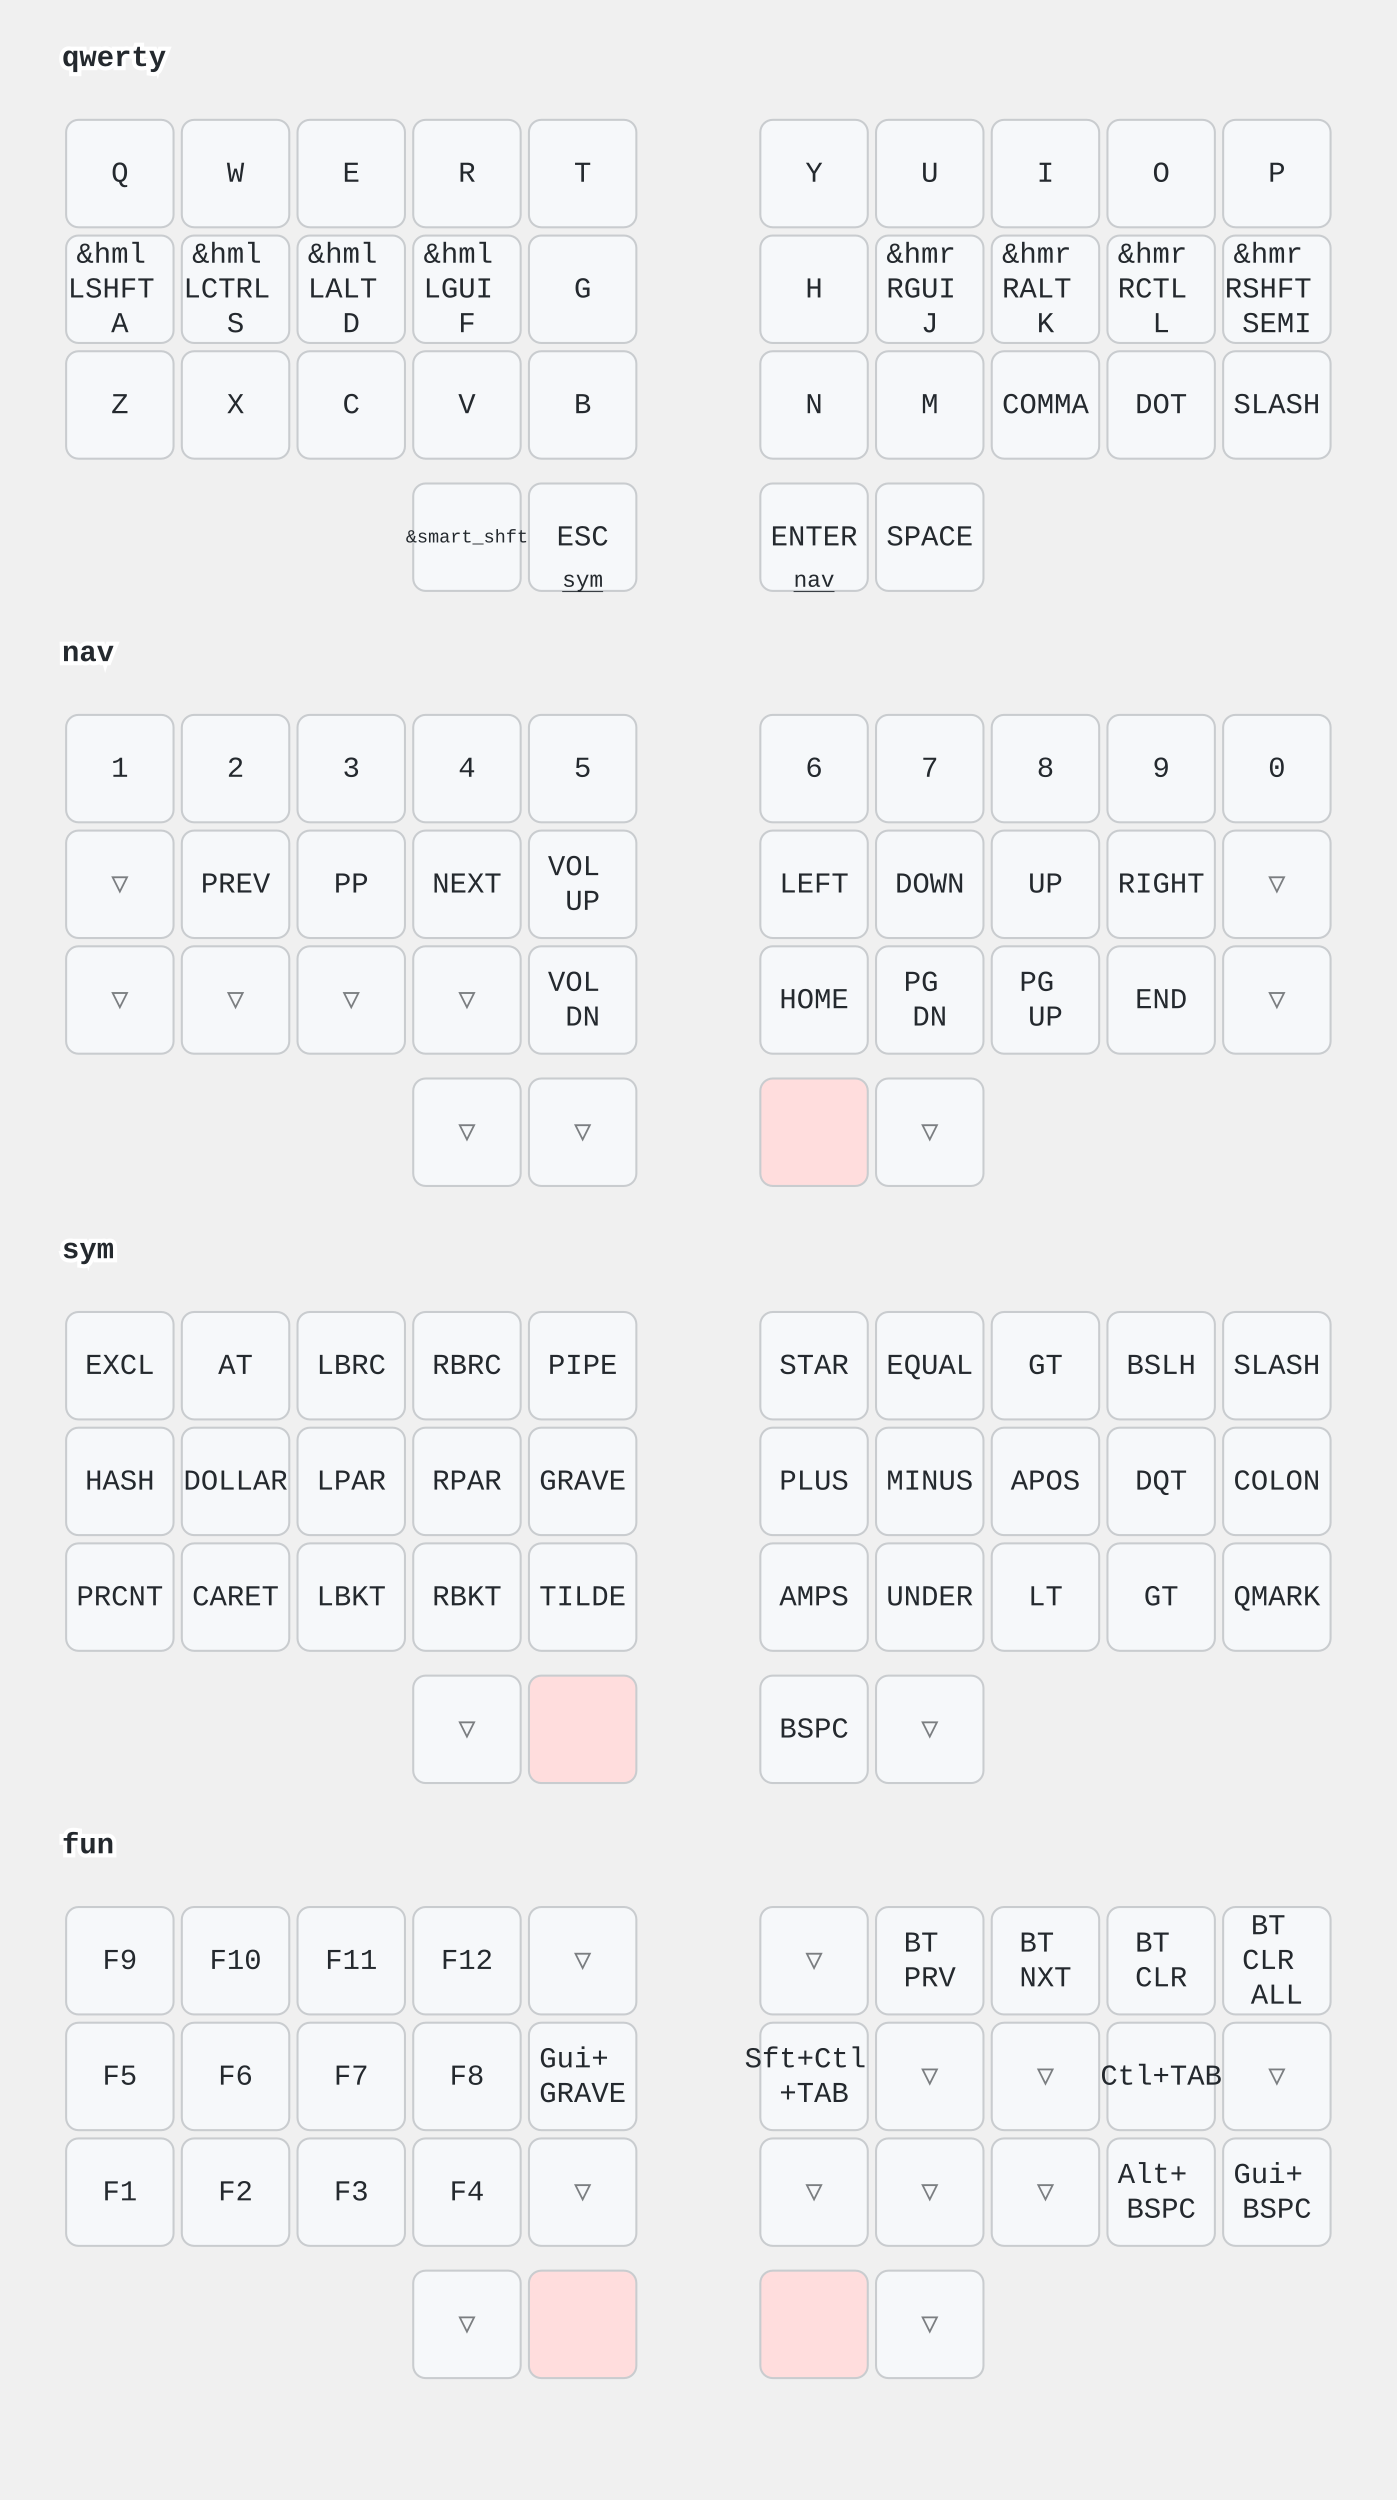
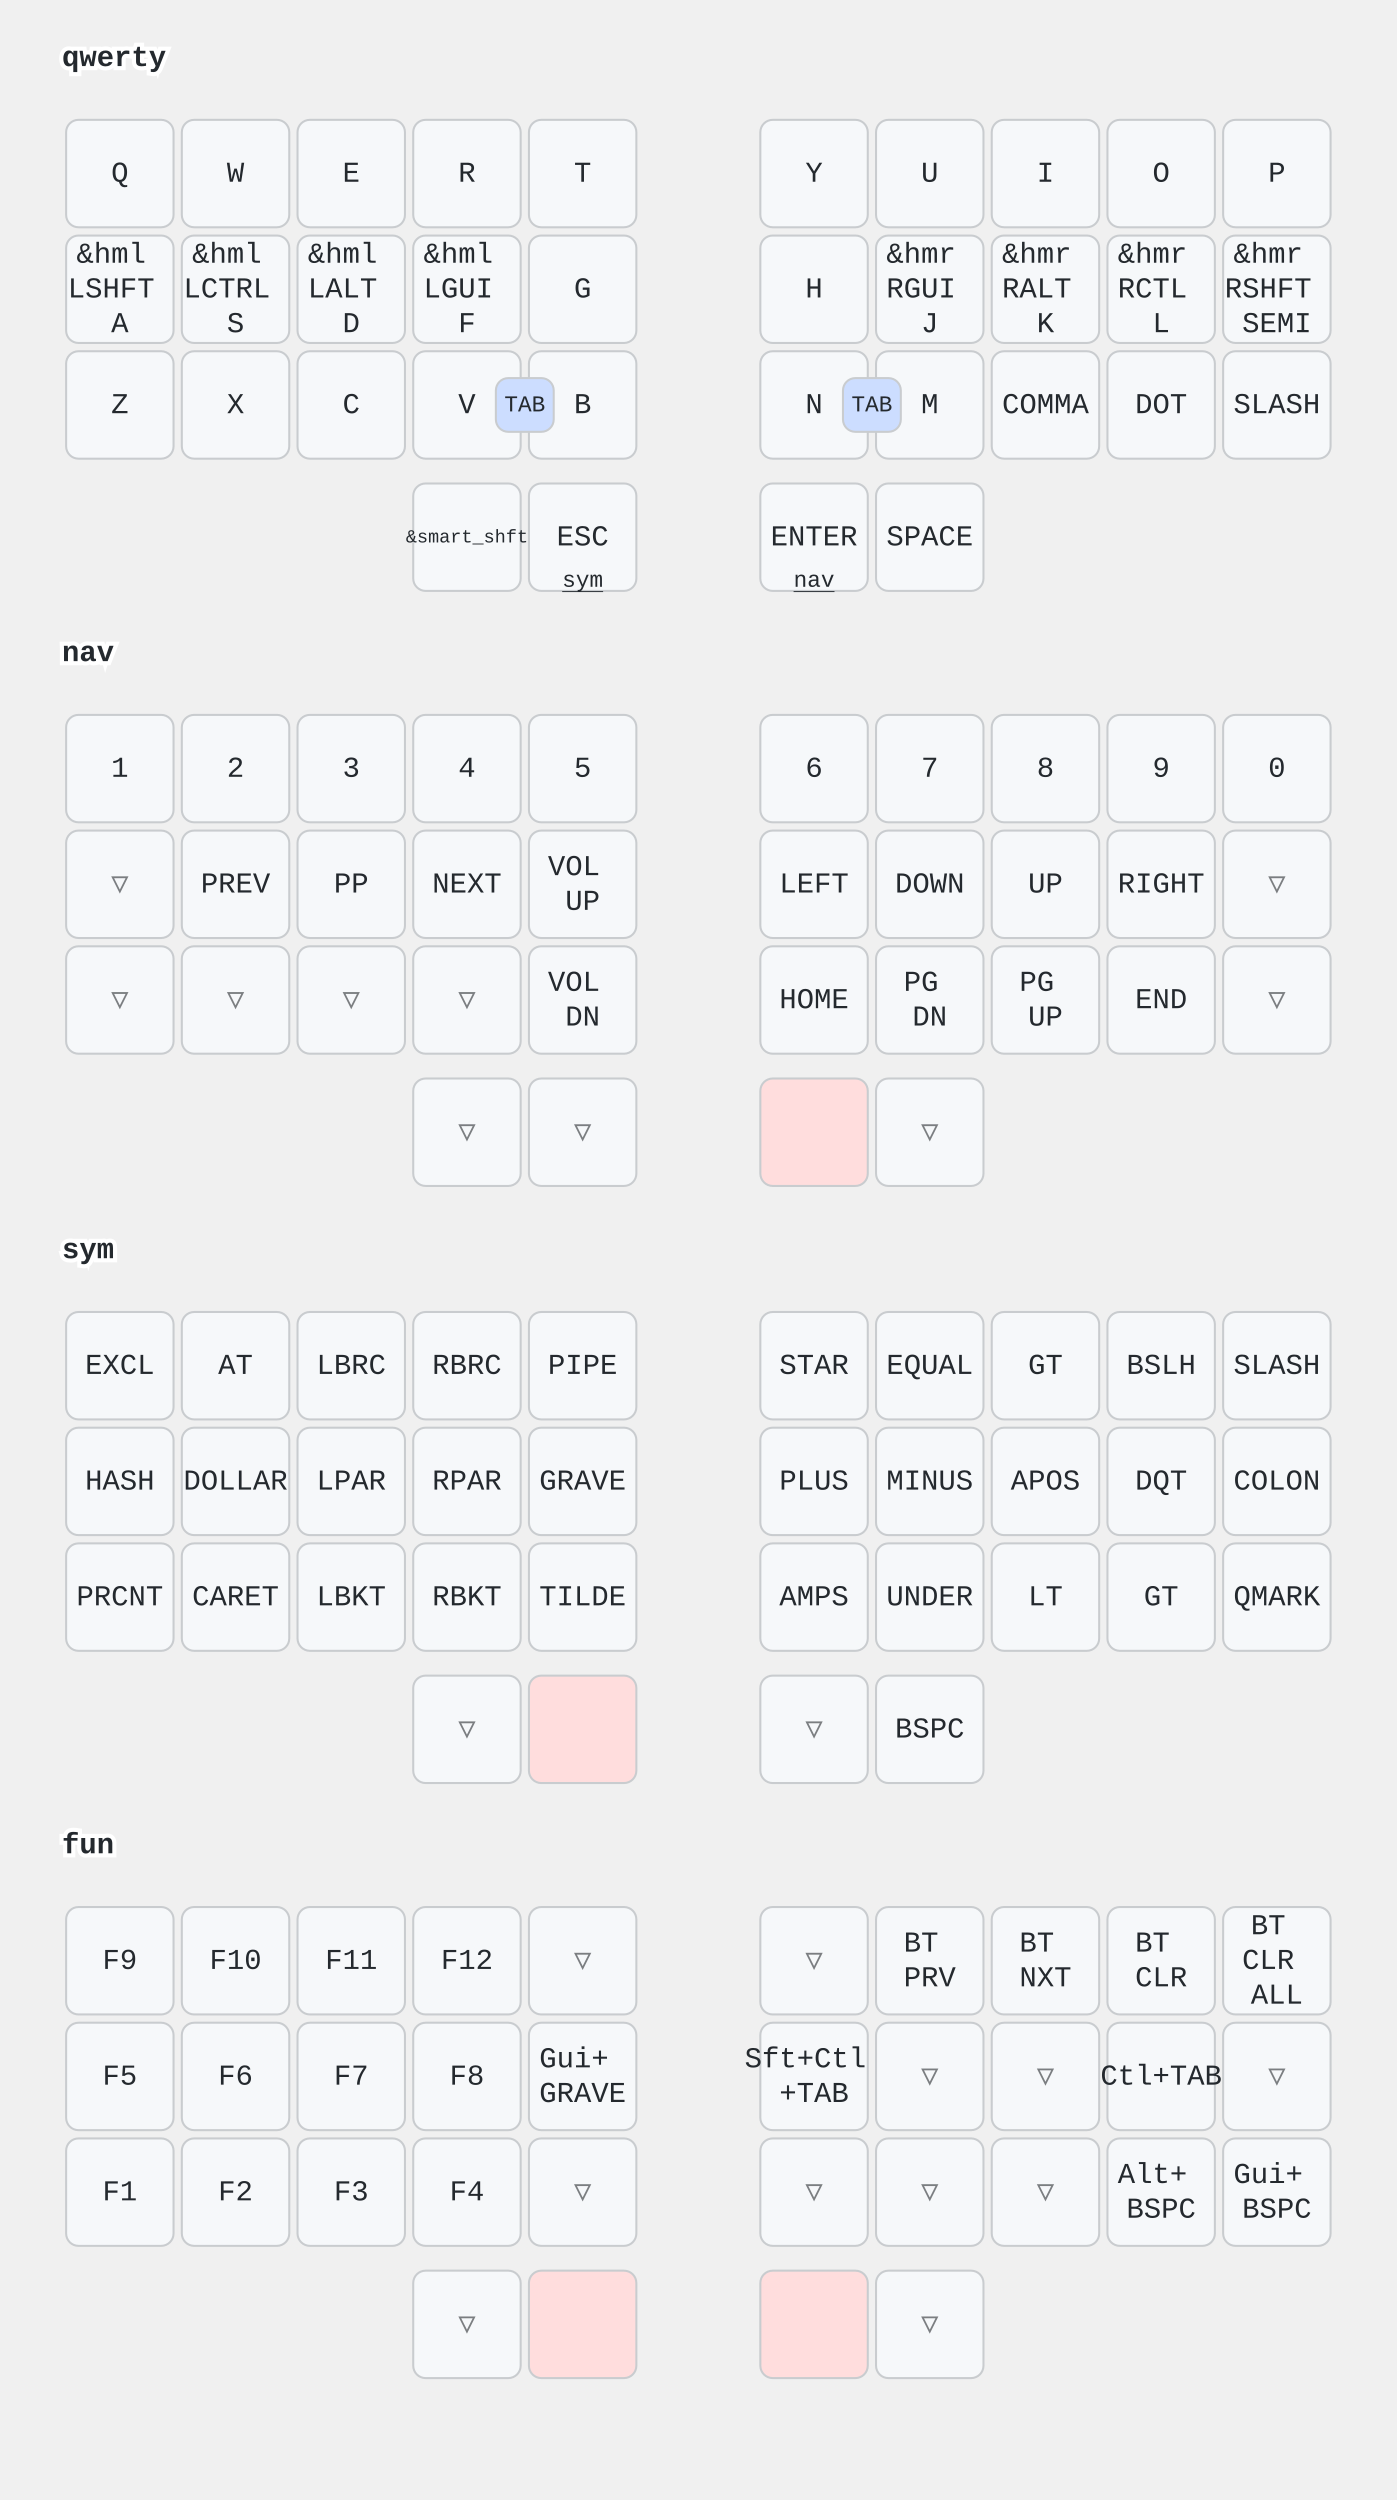
<svg xmlns="http://www.w3.org/2000/svg" width="676" height="1210" viewBox="0 0 676 1210" class="keymap">
  <style>/* inherit to force styles through use tags */
svg path {
    fill: inherit;
}

/* font and background color specifications */
svg.keymap {
    font-family: SFMono-Regular,Consolas,Liberation Mono,Menlo,monospace;
    font-size: 14px;
    font-kerning: normal;
    text-rendering: optimizeLegibility;
    fill: #24292e;
}

/* default key styling */
rect.key {
    fill: #f6f8fa;
}

rect.key, rect.combo {
    stroke: #c9cccf;
    stroke-width: 1;
}

/* default key side styling, only used is draw_key_sides is set */
rect.side {
    filter: brightness(90%);
}

/* color accent for combo boxes */
rect.combo, rect.combo-separate {
    fill: #cdf;
}

/* color accent for held keys */
rect.held, rect.combo.held {
    fill: #fdd;
}

/* color accent for ghost (optional) keys */
rect.ghost, rect.combo.ghost {
    stroke-dasharray: 4, 4;
    stroke-width: 2;
}

text {
    text-anchor: middle;
    dominant-baseline: middle;
}

/* styling for layer labels */
text.label {
    font-weight: bold;
    text-anchor: start;
    stroke: white;
    stroke-width: 4;
    paint-order: stroke;
}

/* styling for optional footer */
text.footer {
    text-anchor: end;
    dominant-baseline: auto;
    stroke: white;
    stroke-width: 4;
    paint-order: stroke;
}

/* styling for combo tap, and key non-tap label text */
text.combo, text.hold, text.shifted, text.left, text.right, text.tl, text.tr, text.bl, text.br {
    font-size: 11px;
}

text.hold, text.bl, text.br {
    text-anchor: middle;
    dominant-baseline: auto;
}

text.shifted, text.tl, text.tr {
    text-anchor: middle;
    dominant-baseline: hanging;
}

text.left, text.tl, text.bl {
    text-anchor: start;
}

text.right, text.tr, text.br {
    text-anchor: end;
}

text.layer-activator {
    text-decoration: underline;
}

/* styling for hold/shifted label text in combo box */
text.combo.hold, text.combo.shifted, text.combo.left, text.combo.right {
    font-size: 8px;
}

/* lighter symbol for transparent keys */
text.trans {
    fill: #7b7e81;
}

/* styling for combo dendrons */
path.combo {
    stroke-width: 1;
    stroke: gray;
    fill: none;
}

/* Start Tabler Icons Cleanup */
/* cannot use height/width with glyphs */
.icon-tabler &gt; path {
    fill: inherit;
    stroke: inherit;
    stroke-width: 2;
}
/* hide tabler's default box */
.icon-tabler &gt; path[stroke="none"][fill="none"] {
    visibility: hidden;
}
/* End Tabler Icons Cleanup */
</style>
  <g transform="translate(30, 0)" class="layer-qwerty">
    <text x="0" y="28" class="label" id="qwerty">qwerty</text>
    <g transform="translate(0, 56)">
      <g transform="translate(28, 28)" class="key keypos-0">
        <rect rx="6" ry="6" x="-26" y="-26" width="52" height="52" class="key" />
        <text x="0" y="0" class="key tap">Q</text>
      </g>
      <g transform="translate(84, 28)" class="key keypos-1">
        <rect rx="6" ry="6" x="-26" y="-26" width="52" height="52" class="key" />
        <text x="0" y="0" class="key tap">W</text>
      </g>
      <g transform="translate(140, 28)" class="key keypos-2">
        <rect rx="6" ry="6" x="-26" y="-26" width="52" height="52" class="key" />
        <text x="0" y="0" class="key tap">E</text>
      </g>
      <g transform="translate(196, 28)" class="key keypos-3">
        <rect rx="6" ry="6" x="-26" y="-26" width="52" height="52" class="key" />
        <text x="0" y="0" class="key tap">R</text>
      </g>
      <g transform="translate(252, 28)" class="key keypos-4">
        <rect rx="6" ry="6" x="-26" y="-26" width="52" height="52" class="key" />
        <text x="0" y="0" class="key tap">T</text>
      </g>
      <g transform="translate(364, 28)" class="key keypos-5">
        <rect rx="6" ry="6" x="-26" y="-26" width="52" height="52" class="key" />
        <text x="0" y="0" class="key tap">Y</text>
      </g>
      <g transform="translate(420, 28)" class="key keypos-6">
        <rect rx="6" ry="6" x="-26" y="-26" width="52" height="52" class="key" />
        <text x="0" y="0" class="key tap">U</text>
      </g>
      <g transform="translate(476, 28)" class="key keypos-7">
        <rect rx="6" ry="6" x="-26" y="-26" width="52" height="52" class="key" />
        <text x="0" y="0" class="key tap">I</text>
      </g>
      <g transform="translate(532, 28)" class="key keypos-8">
        <rect rx="6" ry="6" x="-26" y="-26" width="52" height="52" class="key" />
        <text x="0" y="0" class="key tap">O</text>
      </g>
      <g transform="translate(588, 28)" class="key keypos-9">
        <rect rx="6" ry="6" x="-26" y="-26" width="52" height="52" class="key" />
        <text x="0" y="0" class="key tap">P</text>
      </g>
      <g transform="translate(28, 84)" class="key keypos-10">
        <rect rx="6" ry="6" x="-26" y="-26" width="52" height="52" class="key" />
        <text x="0" y="0" class="key tap">
          <tspan x="0" dy="-1.2em">&amp;hml</tspan>
          <tspan x="0" dy="1.2em">LSHFT</tspan>
          <tspan x="0" dy="1.2em">A</tspan>
        </text>
      </g>
      <g transform="translate(84, 84)" class="key keypos-11">
        <rect rx="6" ry="6" x="-26" y="-26" width="52" height="52" class="key" />
        <text x="0" y="0" class="key tap">
          <tspan x="0" dy="-1.2em">&amp;hml</tspan>
          <tspan x="0" dy="1.2em">LCTRL</tspan>
          <tspan x="0" dy="1.2em">S</tspan>
        </text>
      </g>
      <g transform="translate(140, 84)" class="key keypos-12">
        <rect rx="6" ry="6" x="-26" y="-26" width="52" height="52" class="key" />
        <text x="0" y="0" class="key tap">
          <tspan x="0" dy="-1.2em">&amp;hml</tspan>
          <tspan x="0" dy="1.2em">LALT</tspan>
          <tspan x="0" dy="1.2em">D</tspan>
        </text>
      </g>
      <g transform="translate(196, 84)" class="key keypos-13">
        <rect rx="6" ry="6" x="-26" y="-26" width="52" height="52" class="key" />
        <text x="0" y="0" class="key tap">
          <tspan x="0" dy="-1.2em">&amp;hml</tspan>
          <tspan x="0" dy="1.2em">LGUI</tspan>
          <tspan x="0" dy="1.2em">F</tspan>
        </text>
      </g>
      <g transform="translate(252, 84)" class="key keypos-14">
        <rect rx="6" ry="6" x="-26" y="-26" width="52" height="52" class="key" />
        <text x="0" y="0" class="key tap">G</text>
      </g>
      <g transform="translate(364, 84)" class="key keypos-15">
        <rect rx="6" ry="6" x="-26" y="-26" width="52" height="52" class="key" />
        <text x="0" y="0" class="key tap">H</text>
      </g>
      <g transform="translate(420, 84)" class="key keypos-16">
        <rect rx="6" ry="6" x="-26" y="-26" width="52" height="52" class="key" />
        <text x="0" y="0" class="key tap">
          <tspan x="0" dy="-1.2em">&amp;hmr</tspan>
          <tspan x="0" dy="1.2em">RGUI</tspan>
          <tspan x="0" dy="1.2em">J</tspan>
        </text>
      </g>
      <g transform="translate(476, 84)" class="key keypos-17">
        <rect rx="6" ry="6" x="-26" y="-26" width="52" height="52" class="key" />
        <text x="0" y="0" class="key tap">
          <tspan x="0" dy="-1.2em">&amp;hmr</tspan>
          <tspan x="0" dy="1.2em">RALT</tspan>
          <tspan x="0" dy="1.2em">K</tspan>
        </text>
      </g>
      <g transform="translate(532, 84)" class="key keypos-18">
        <rect rx="6" ry="6" x="-26" y="-26" width="52" height="52" class="key" />
        <text x="0" y="0" class="key tap">
          <tspan x="0" dy="-1.2em">&amp;hmr</tspan>
          <tspan x="0" dy="1.2em">RCTL</tspan>
          <tspan x="0" dy="1.2em">L</tspan>
        </text>
      </g>
      <g transform="translate(588, 84)" class="key keypos-19">
        <rect rx="6" ry="6" x="-26" y="-26" width="52" height="52" class="key" />
        <text x="0" y="0" class="key tap">
          <tspan x="0" dy="-1.2em">&amp;hmr</tspan>
          <tspan x="0" dy="1.2em">RSHFT</tspan>
          <tspan x="0" dy="1.2em">SEMI</tspan>
        </text>
      </g>
      <g transform="translate(28, 140)" class="key keypos-20">
        <rect rx="6" ry="6" x="-26" y="-26" width="52" height="52" class="key" />
        <text x="0" y="0" class="key tap">Z</text>
      </g>
      <g transform="translate(84, 140)" class="key keypos-21">
        <rect rx="6" ry="6" x="-26" y="-26" width="52" height="52" class="key" />
        <text x="0" y="0" class="key tap">X</text>
      </g>
      <g transform="translate(140, 140)" class="key keypos-22">
        <rect rx="6" ry="6" x="-26" y="-26" width="52" height="52" class="key" />
        <text x="0" y="0" class="key tap">C</text>
      </g>
      <g transform="translate(196, 140)" class="key keypos-23">
        <rect rx="6" ry="6" x="-26" y="-26" width="52" height="52" class="key" />
        <text x="0" y="0" class="key tap">V</text>
      </g>
      <g transform="translate(252, 140)" class="key keypos-24">
        <rect rx="6" ry="6" x="-26" y="-26" width="52" height="52" class="key" />
        <text x="0" y="0" class="key tap">B</text>
      </g>
      <g transform="translate(364, 140)" class="key keypos-25">
        <rect rx="6" ry="6" x="-26" y="-26" width="52" height="52" class="key" />
        <text x="0" y="0" class="key tap">N</text>
      </g>
      <g transform="translate(420, 140)" class="key keypos-26">
        <rect rx="6" ry="6" x="-26" y="-26" width="52" height="52" class="key" />
        <text x="0" y="0" class="key tap">M</text>
      </g>
      <g transform="translate(476, 140)" class="key keypos-27">
        <rect rx="6" ry="6" x="-26" y="-26" width="52" height="52" class="key" />
        <text x="0" y="0" class="key tap">COMMA</text>
      </g>
      <g transform="translate(532, 140)" class="key keypos-28">
        <rect rx="6" ry="6" x="-26" y="-26" width="52" height="52" class="key" />
        <text x="0" y="0" class="key tap">DOT</text>
      </g>
      <g transform="translate(588, 140)" class="key keypos-29">
        <rect rx="6" ry="6" x="-26" y="-26" width="52" height="52" class="key" />
        <text x="0" y="0" class="key tap">SLASH</text>
      </g>
      <g transform="translate(196, 204)" class="key keypos-30">
        <rect rx="6" ry="6" x="-26" y="-26" width="52" height="52" class="key" />
        <text x="0" y="0" class="key tap">
          <tspan style="font-size: 64%">&amp;smart_shft</tspan>
        </text>
      </g>
      <g transform="translate(252, 204)" class="key keypos-31">
        <rect rx="6" ry="6" x="-26" y="-26" width="52" height="52" class="key" />
        <text x="0" y="0" class="key tap">ESC</text>
        <a href="#sym">
          <text x="0" y="24" class="key hold layer-activator">sym</text>
        </a>
      </g>
      <g transform="translate(364, 204)" class="key keypos-32">
        <rect rx="6" ry="6" x="-26" y="-26" width="52" height="52" class="key" />
        <text x="0" y="0" class="key tap">ENTER</text>
        <a href="#nav">
          <text x="0" y="24" class="key hold layer-activator">nav</text>
        </a>
      </g>
      <g transform="translate(420, 204)" class="key keypos-33">
        <rect rx="6" ry="6" x="-26" y="-26" width="52" height="52" class="key" />
        <text x="0" y="0" class="key tap">SPACE</text>
      </g>
+       <g class="combo combopos-0">
+         <rect rx="6" ry="6" x="378" y="127" width="28" height="26" class="combo" />
+         <text x="392" y="140" class="combo tap">TAB</text>
+       </g>
+       <g class="combo combopos-1">
+         <rect rx="6" ry="6" x="210" y="127" width="28" height="26" class="combo" />
+         <text x="224" y="140" class="combo tap">TAB</text>
+       </g>
    </g>
  </g>
  <g transform="translate(30, 288)" class="layer-nav">
    <text x="0" y="28" class="label" id="nav">nav</text>
    <g transform="translate(0, 56)">
      <g transform="translate(28, 28)" class="key keypos-0">
        <rect rx="6" ry="6" x="-26" y="-26" width="52" height="52" class="key" />
        <text x="0" y="0" class="key tap">1</text>
      </g>
      <g transform="translate(84, 28)" class="key keypos-1">
        <rect rx="6" ry="6" x="-26" y="-26" width="52" height="52" class="key" />
        <text x="0" y="0" class="key tap">2</text>
      </g>
      <g transform="translate(140, 28)" class="key keypos-2">
        <rect rx="6" ry="6" x="-26" y="-26" width="52" height="52" class="key" />
        <text x="0" y="0" class="key tap">3</text>
      </g>
      <g transform="translate(196, 28)" class="key keypos-3">
        <rect rx="6" ry="6" x="-26" y="-26" width="52" height="52" class="key" />
        <text x="0" y="0" class="key tap">4</text>
      </g>
      <g transform="translate(252, 28)" class="key keypos-4">
        <rect rx="6" ry="6" x="-26" y="-26" width="52" height="52" class="key" />
        <text x="0" y="0" class="key tap">5</text>
      </g>
      <g transform="translate(364, 28)" class="key keypos-5">
        <rect rx="6" ry="6" x="-26" y="-26" width="52" height="52" class="key" />
        <text x="0" y="0" class="key tap">6</text>
      </g>
      <g transform="translate(420, 28)" class="key keypos-6">
        <rect rx="6" ry="6" x="-26" y="-26" width="52" height="52" class="key" />
        <text x="0" y="0" class="key tap">7</text>
      </g>
      <g transform="translate(476, 28)" class="key keypos-7">
        <rect rx="6" ry="6" x="-26" y="-26" width="52" height="52" class="key" />
        <text x="0" y="0" class="key tap">8</text>
      </g>
      <g transform="translate(532, 28)" class="key keypos-8">
        <rect rx="6" ry="6" x="-26" y="-26" width="52" height="52" class="key" />
        <text x="0" y="0" class="key tap">9</text>
      </g>
      <g transform="translate(588, 28)" class="key keypos-9">
        <rect rx="6" ry="6" x="-26" y="-26" width="52" height="52" class="key" />
        <text x="0" y="0" class="key tap">0</text>
      </g>
      <g transform="translate(28, 84)" class="key trans keypos-10">
        <rect rx="6" ry="6" x="-26" y="-26" width="52" height="52" class="key trans" />
        <text x="0" y="0" class="key trans tap">▽</text>
      </g>
      <g transform="translate(84, 84)" class="key keypos-11">
        <rect rx="6" ry="6" x="-26" y="-26" width="52" height="52" class="key" />
        <text x="0" y="0" class="key tap">PREV</text>
      </g>
      <g transform="translate(140, 84)" class="key keypos-12">
        <rect rx="6" ry="6" x="-26" y="-26" width="52" height="52" class="key" />
        <text x="0" y="0" class="key tap">PP</text>
      </g>
      <g transform="translate(196, 84)" class="key keypos-13">
        <rect rx="6" ry="6" x="-26" y="-26" width="52" height="52" class="key" />
        <text x="0" y="0" class="key tap">NEXT</text>
      </g>
      <g transform="translate(252, 84)" class="key keypos-14">
        <rect rx="6" ry="6" x="-26" y="-26" width="52" height="52" class="key" />
        <text x="0" y="0" class="key tap">
          <tspan x="0" dy="-0.6em">VOL</tspan>
          <tspan x="0" dy="1.2em">UP</tspan>
        </text>
      </g>
      <g transform="translate(364, 84)" class="key keypos-15">
        <rect rx="6" ry="6" x="-26" y="-26" width="52" height="52" class="key" />
        <text x="0" y="0" class="key tap">LEFT</text>
      </g>
      <g transform="translate(420, 84)" class="key keypos-16">
        <rect rx="6" ry="6" x="-26" y="-26" width="52" height="52" class="key" />
        <text x="0" y="0" class="key tap">DOWN</text>
      </g>
      <g transform="translate(476, 84)" class="key keypos-17">
        <rect rx="6" ry="6" x="-26" y="-26" width="52" height="52" class="key" />
        <text x="0" y="0" class="key tap">UP</text>
      </g>
      <g transform="translate(532, 84)" class="key keypos-18">
        <rect rx="6" ry="6" x="-26" y="-26" width="52" height="52" class="key" />
        <text x="0" y="0" class="key tap">RIGHT</text>
      </g>
      <g transform="translate(588, 84)" class="key trans keypos-19">
        <rect rx="6" ry="6" x="-26" y="-26" width="52" height="52" class="key trans" />
        <text x="0" y="0" class="key trans tap">▽</text>
      </g>
      <g transform="translate(28, 140)" class="key trans keypos-20">
        <rect rx="6" ry="6" x="-26" y="-26" width="52" height="52" class="key trans" />
        <text x="0" y="0" class="key trans tap">▽</text>
      </g>
      <g transform="translate(84, 140)" class="key trans keypos-21">
        <rect rx="6" ry="6" x="-26" y="-26" width="52" height="52" class="key trans" />
        <text x="0" y="0" class="key trans tap">▽</text>
      </g>
      <g transform="translate(140, 140)" class="key trans keypos-22">
        <rect rx="6" ry="6" x="-26" y="-26" width="52" height="52" class="key trans" />
        <text x="0" y="0" class="key trans tap">▽</text>
      </g>
      <g transform="translate(196, 140)" class="key trans keypos-23">
        <rect rx="6" ry="6" x="-26" y="-26" width="52" height="52" class="key trans" />
        <text x="0" y="0" class="key trans tap">▽</text>
      </g>
      <g transform="translate(252, 140)" class="key keypos-24">
        <rect rx="6" ry="6" x="-26" y="-26" width="52" height="52" class="key" />
        <text x="0" y="0" class="key tap">
          <tspan x="0" dy="-0.6em">VOL</tspan>
          <tspan x="0" dy="1.2em">DN</tspan>
        </text>
      </g>
      <g transform="translate(364, 140)" class="key keypos-25">
        <rect rx="6" ry="6" x="-26" y="-26" width="52" height="52" class="key" />
        <text x="0" y="0" class="key tap">HOME</text>
      </g>
      <g transform="translate(420, 140)" class="key keypos-26">
        <rect rx="6" ry="6" x="-26" y="-26" width="52" height="52" class="key" />
        <text x="0" y="0" class="key tap">
          <tspan x="0" dy="-0.6em">PG</tspan>
          <tspan x="0" dy="1.2em">DN</tspan>
        </text>
      </g>
      <g transform="translate(476, 140)" class="key keypos-27">
        <rect rx="6" ry="6" x="-26" y="-26" width="52" height="52" class="key" />
        <text x="0" y="0" class="key tap">
          <tspan x="0" dy="-0.6em">PG</tspan>
          <tspan x="0" dy="1.2em">UP</tspan>
        </text>
      </g>
      <g transform="translate(532, 140)" class="key keypos-28">
        <rect rx="6" ry="6" x="-26" y="-26" width="52" height="52" class="key" />
        <text x="0" y="0" class="key tap">END</text>
      </g>
      <g transform="translate(588, 140)" class="key trans keypos-29">
        <rect rx="6" ry="6" x="-26" y="-26" width="52" height="52" class="key trans" />
        <text x="0" y="0" class="key trans tap">▽</text>
      </g>
      <g transform="translate(196, 204)" class="key trans keypos-30">
        <rect rx="6" ry="6" x="-26" y="-26" width="52" height="52" class="key trans" />
        <text x="0" y="0" class="key trans tap">▽</text>
      </g>
      <g transform="translate(252, 204)" class="key trans keypos-31">
        <rect rx="6" ry="6" x="-26" y="-26" width="52" height="52" class="key trans" />
        <text x="0" y="0" class="key trans tap">▽</text>
      </g>
      <g transform="translate(364, 204)" class="key held keypos-32">
        <rect rx="6" ry="6" x="-26" y="-26" width="52" height="52" class="key held" />
      </g>
      <g transform="translate(420, 204)" class="key trans keypos-33">
        <rect rx="6" ry="6" x="-26" y="-26" width="52" height="52" class="key trans" />
        <text x="0" y="0" class="key trans tap">▽</text>
      </g>
    </g>
  </g>
  <g transform="translate(30, 577)" class="layer-sym">
    <text x="0" y="28" class="label" id="sym">sym</text>
    <g transform="translate(0, 56)">
      <g transform="translate(28, 28)" class="key keypos-0">
        <rect rx="6" ry="6" x="-26" y="-26" width="52" height="52" class="key" />
        <text x="0" y="0" class="key tap">EXCL</text>
      </g>
      <g transform="translate(84, 28)" class="key keypos-1">
        <rect rx="6" ry="6" x="-26" y="-26" width="52" height="52" class="key" />
        <text x="0" y="0" class="key tap">AT</text>
      </g>
      <g transform="translate(140, 28)" class="key keypos-2">
        <rect rx="6" ry="6" x="-26" y="-26" width="52" height="52" class="key" />
        <text x="0" y="0" class="key tap">LBRC</text>
      </g>
      <g transform="translate(196, 28)" class="key keypos-3">
        <rect rx="6" ry="6" x="-26" y="-26" width="52" height="52" class="key" />
        <text x="0" y="0" class="key tap">RBRC</text>
      </g>
      <g transform="translate(252, 28)" class="key keypos-4">
        <rect rx="6" ry="6" x="-26" y="-26" width="52" height="52" class="key" />
        <text x="0" y="0" class="key tap">PIPE</text>
      </g>
      <g transform="translate(364, 28)" class="key keypos-5">
        <rect rx="6" ry="6" x="-26" y="-26" width="52" height="52" class="key" />
        <text x="0" y="0" class="key tap">STAR</text>
      </g>
      <g transform="translate(420, 28)" class="key keypos-6">
        <rect rx="6" ry="6" x="-26" y="-26" width="52" height="52" class="key" />
        <text x="0" y="0" class="key tap">EQUAL</text>
      </g>
      <g transform="translate(476, 28)" class="key keypos-7">
        <rect rx="6" ry="6" x="-26" y="-26" width="52" height="52" class="key" />
        <text x="0" y="0" class="key tap">GT</text>
      </g>
      <g transform="translate(532, 28)" class="key keypos-8">
        <rect rx="6" ry="6" x="-26" y="-26" width="52" height="52" class="key" />
        <text x="0" y="0" class="key tap">BSLH</text>
      </g>
      <g transform="translate(588, 28)" class="key keypos-9">
        <rect rx="6" ry="6" x="-26" y="-26" width="52" height="52" class="key" />
        <text x="0" y="0" class="key tap">SLASH</text>
      </g>
      <g transform="translate(28, 84)" class="key keypos-10">
        <rect rx="6" ry="6" x="-26" y="-26" width="52" height="52" class="key" />
        <text x="0" y="0" class="key tap">HASH</text>
      </g>
      <g transform="translate(84, 84)" class="key keypos-11">
        <rect rx="6" ry="6" x="-26" y="-26" width="52" height="52" class="key" />
        <text x="0" y="0" class="key tap">DOLLAR</text>
      </g>
      <g transform="translate(140, 84)" class="key keypos-12">
        <rect rx="6" ry="6" x="-26" y="-26" width="52" height="52" class="key" />
        <text x="0" y="0" class="key tap">LPAR</text>
      </g>
      <g transform="translate(196, 84)" class="key keypos-13">
        <rect rx="6" ry="6" x="-26" y="-26" width="52" height="52" class="key" />
        <text x="0" y="0" class="key tap">RPAR</text>
      </g>
      <g transform="translate(252, 84)" class="key keypos-14">
        <rect rx="6" ry="6" x="-26" y="-26" width="52" height="52" class="key" />
        <text x="0" y="0" class="key tap">GRAVE</text>
      </g>
      <g transform="translate(364, 84)" class="key keypos-15">
        <rect rx="6" ry="6" x="-26" y="-26" width="52" height="52" class="key" />
        <text x="0" y="0" class="key tap">PLUS</text>
      </g>
      <g transform="translate(420, 84)" class="key keypos-16">
        <rect rx="6" ry="6" x="-26" y="-26" width="52" height="52" class="key" />
        <text x="0" y="0" class="key tap">MINUS</text>
      </g>
      <g transform="translate(476, 84)" class="key keypos-17">
        <rect rx="6" ry="6" x="-26" y="-26" width="52" height="52" class="key" />
        <text x="0" y="0" class="key tap">APOS</text>
      </g>
      <g transform="translate(532, 84)" class="key keypos-18">
        <rect rx="6" ry="6" x="-26" y="-26" width="52" height="52" class="key" />
        <text x="0" y="0" class="key tap">DQT</text>
      </g>
      <g transform="translate(588, 84)" class="key keypos-19">
        <rect rx="6" ry="6" x="-26" y="-26" width="52" height="52" class="key" />
        <text x="0" y="0" class="key tap">COLON</text>
      </g>
      <g transform="translate(28, 140)" class="key keypos-20">
        <rect rx="6" ry="6" x="-26" y="-26" width="52" height="52" class="key" />
        <text x="0" y="0" class="key tap">PRCNT</text>
      </g>
      <g transform="translate(84, 140)" class="key keypos-21">
        <rect rx="6" ry="6" x="-26" y="-26" width="52" height="52" class="key" />
        <text x="0" y="0" class="key tap">CARET</text>
      </g>
      <g transform="translate(140, 140)" class="key keypos-22">
        <rect rx="6" ry="6" x="-26" y="-26" width="52" height="52" class="key" />
        <text x="0" y="0" class="key tap">LBKT</text>
      </g>
      <g transform="translate(196, 140)" class="key keypos-23">
        <rect rx="6" ry="6" x="-26" y="-26" width="52" height="52" class="key" />
        <text x="0" y="0" class="key tap">RBKT</text>
      </g>
      <g transform="translate(252, 140)" class="key keypos-24">
        <rect rx="6" ry="6" x="-26" y="-26" width="52" height="52" class="key" />
        <text x="0" y="0" class="key tap">TILDE</text>
      </g>
      <g transform="translate(364, 140)" class="key keypos-25">
        <rect rx="6" ry="6" x="-26" y="-26" width="52" height="52" class="key" />
        <text x="0" y="0" class="key tap">AMPS</text>
      </g>
      <g transform="translate(420, 140)" class="key keypos-26">
        <rect rx="6" ry="6" x="-26" y="-26" width="52" height="52" class="key" />
        <text x="0" y="0" class="key tap">UNDER</text>
      </g>
      <g transform="translate(476, 140)" class="key keypos-27">
        <rect rx="6" ry="6" x="-26" y="-26" width="52" height="52" class="key" />
        <text x="0" y="0" class="key tap">LT</text>
      </g>
      <g transform="translate(532, 140)" class="key keypos-28">
        <rect rx="6" ry="6" x="-26" y="-26" width="52" height="52" class="key" />
        <text x="0" y="0" class="key tap">GT</text>
      </g>
      <g transform="translate(588, 140)" class="key keypos-29">
        <rect rx="6" ry="6" x="-26" y="-26" width="52" height="52" class="key" />
        <text x="0" y="0" class="key tap">QMARK</text>
      </g>
      <g transform="translate(196, 204)" class="key trans keypos-30">
        <rect rx="6" ry="6" x="-26" y="-26" width="52" height="52" class="key trans" />
        <text x="0" y="0" class="key trans tap">▽</text>
      </g>
      <g transform="translate(252, 204)" class="key held keypos-31">
        <rect rx="6" ry="6" x="-26" y="-26" width="52" height="52" class="key held" />
      </g>
-       <g transform="translate(364, 204)" class="key keypos-32">
+       <g transform="translate(364, 204)" class="key trans keypos-32">
+         <rect rx="6" ry="6" x="-26" y="-26" width="52" height="52" class="key trans" />
+         <text x="0" y="0" class="key trans tap">▽</text>
+       </g>
+       <g transform="translate(420, 204)" class="key keypos-33">
        <rect rx="6" ry="6" x="-26" y="-26" width="52" height="52" class="key" />
        <text x="0" y="0" class="key tap">BSPC</text>
-       </g>
-       <g transform="translate(420, 204)" class="key trans keypos-33">
-         <rect rx="6" ry="6" x="-26" y="-26" width="52" height="52" class="key trans" />
-         <text x="0" y="0" class="key trans tap">▽</text>
      </g>
    </g>
  </g>
  <g transform="translate(30, 865)" class="layer-fun">
    <text x="0" y="28" class="label" id="fun">fun</text>
    <g transform="translate(0, 56)">
      <g transform="translate(28, 28)" class="key keypos-0">
        <rect rx="6" ry="6" x="-26" y="-26" width="52" height="52" class="key" />
        <text x="0" y="0" class="key tap">F9</text>
      </g>
      <g transform="translate(84, 28)" class="key keypos-1">
        <rect rx="6" ry="6" x="-26" y="-26" width="52" height="52" class="key" />
        <text x="0" y="0" class="key tap">F10</text>
      </g>
      <g transform="translate(140, 28)" class="key keypos-2">
        <rect rx="6" ry="6" x="-26" y="-26" width="52" height="52" class="key" />
        <text x="0" y="0" class="key tap">F11</text>
      </g>
      <g transform="translate(196, 28)" class="key keypos-3">
        <rect rx="6" ry="6" x="-26" y="-26" width="52" height="52" class="key" />
        <text x="0" y="0" class="key tap">F12</text>
      </g>
      <g transform="translate(252, 28)" class="key trans keypos-4">
        <rect rx="6" ry="6" x="-26" y="-26" width="52" height="52" class="key trans" />
        <text x="0" y="0" class="key trans tap">▽</text>
      </g>
      <g transform="translate(364, 28)" class="key trans keypos-5">
        <rect rx="6" ry="6" x="-26" y="-26" width="52" height="52" class="key trans" />
        <text x="0" y="0" class="key trans tap">▽</text>
      </g>
      <g transform="translate(420, 28)" class="key keypos-6">
        <rect rx="6" ry="6" x="-26" y="-26" width="52" height="52" class="key" />
        <text x="0" y="0" class="key tap">
          <tspan x="0" dy="-0.6em">BT</tspan>
          <tspan x="0" dy="1.2em">PRV</tspan>
        </text>
      </g>
      <g transform="translate(476, 28)" class="key keypos-7">
        <rect rx="6" ry="6" x="-26" y="-26" width="52" height="52" class="key" />
        <text x="0" y="0" class="key tap">
          <tspan x="0" dy="-0.6em">BT</tspan>
          <tspan x="0" dy="1.2em">NXT</tspan>
        </text>
      </g>
      <g transform="translate(532, 28)" class="key keypos-8">
        <rect rx="6" ry="6" x="-26" y="-26" width="52" height="52" class="key" />
        <text x="0" y="0" class="key tap">
          <tspan x="0" dy="-0.6em">BT</tspan>
          <tspan x="0" dy="1.2em">CLR</tspan>
        </text>
      </g>
      <g transform="translate(588, 28)" class="key keypos-9">
        <rect rx="6" ry="6" x="-26" y="-26" width="52" height="52" class="key" />
        <text x="0" y="0" class="key tap">
          <tspan x="0" dy="-1.2em">BT</tspan>
          <tspan x="0" dy="1.2em">CLR</tspan>
          <tspan x="0" dy="1.2em">ALL</tspan>
        </text>
      </g>
      <g transform="translate(28, 84)" class="key keypos-10">
        <rect rx="6" ry="6" x="-26" y="-26" width="52" height="52" class="key" />
        <text x="0" y="0" class="key tap">F5</text>
      </g>
      <g transform="translate(84, 84)" class="key keypos-11">
        <rect rx="6" ry="6" x="-26" y="-26" width="52" height="52" class="key" />
        <text x="0" y="0" class="key tap">F6</text>
      </g>
      <g transform="translate(140, 84)" class="key keypos-12">
        <rect rx="6" ry="6" x="-26" y="-26" width="52" height="52" class="key" />
        <text x="0" y="0" class="key tap">F7</text>
      </g>
      <g transform="translate(196, 84)" class="key keypos-13">
        <rect rx="6" ry="6" x="-26" y="-26" width="52" height="52" class="key" />
        <text x="0" y="0" class="key tap">F8</text>
      </g>
      <g transform="translate(252, 84)" class="key keypos-14">
        <rect rx="6" ry="6" x="-26" y="-26" width="52" height="52" class="key" />
        <text x="0" y="0" class="key tap">
          <tspan x="0" dy="-0.6em">Gui+</tspan>
          <tspan x="0" dy="1.2em">GRAVE</tspan>
        </text>
      </g>
      <g transform="translate(364, 84)" class="key keypos-15">
        <rect rx="6" ry="6" x="-26" y="-26" width="52" height="52" class="key" />
        <text x="0" y="0" class="key tap">
          <tspan x="0" dy="-0.6em">Sft+Ctl</tspan>
          <tspan x="0" dy="1.2em">+TAB</tspan>
        </text>
      </g>
      <g transform="translate(420, 84)" class="key trans keypos-16">
        <rect rx="6" ry="6" x="-26" y="-26" width="52" height="52" class="key trans" />
        <text x="0" y="0" class="key trans tap">▽</text>
      </g>
      <g transform="translate(476, 84)" class="key trans keypos-17">
        <rect rx="6" ry="6" x="-26" y="-26" width="52" height="52" class="key trans" />
        <text x="0" y="0" class="key trans tap">▽</text>
      </g>
      <g transform="translate(532, 84)" class="key keypos-18">
        <rect rx="6" ry="6" x="-26" y="-26" width="52" height="52" class="key" />
        <text x="0" y="0" class="key tap">Ctl+TAB</text>
      </g>
      <g transform="translate(588, 84)" class="key trans keypos-19">
        <rect rx="6" ry="6" x="-26" y="-26" width="52" height="52" class="key trans" />
        <text x="0" y="0" class="key trans tap">▽</text>
      </g>
      <g transform="translate(28, 140)" class="key keypos-20">
        <rect rx="6" ry="6" x="-26" y="-26" width="52" height="52" class="key" />
        <text x="0" y="0" class="key tap">F1</text>
      </g>
      <g transform="translate(84, 140)" class="key keypos-21">
        <rect rx="6" ry="6" x="-26" y="-26" width="52" height="52" class="key" />
        <text x="0" y="0" class="key tap">F2</text>
      </g>
      <g transform="translate(140, 140)" class="key keypos-22">
        <rect rx="6" ry="6" x="-26" y="-26" width="52" height="52" class="key" />
        <text x="0" y="0" class="key tap">F3</text>
      </g>
      <g transform="translate(196, 140)" class="key keypos-23">
        <rect rx="6" ry="6" x="-26" y="-26" width="52" height="52" class="key" />
        <text x="0" y="0" class="key tap">F4</text>
      </g>
      <g transform="translate(252, 140)" class="key trans keypos-24">
        <rect rx="6" ry="6" x="-26" y="-26" width="52" height="52" class="key trans" />
        <text x="0" y="0" class="key trans tap">▽</text>
      </g>
      <g transform="translate(364, 140)" class="key trans keypos-25">
        <rect rx="6" ry="6" x="-26" y="-26" width="52" height="52" class="key trans" />
        <text x="0" y="0" class="key trans tap">▽</text>
      </g>
      <g transform="translate(420, 140)" class="key trans keypos-26">
        <rect rx="6" ry="6" x="-26" y="-26" width="52" height="52" class="key trans" />
        <text x="0" y="0" class="key trans tap">▽</text>
      </g>
      <g transform="translate(476, 140)" class="key trans keypos-27">
        <rect rx="6" ry="6" x="-26" y="-26" width="52" height="52" class="key trans" />
        <text x="0" y="0" class="key trans tap">▽</text>
      </g>
      <g transform="translate(532, 140)" class="key keypos-28">
        <rect rx="6" ry="6" x="-26" y="-26" width="52" height="52" class="key" />
        <text x="0" y="0" class="key tap">
          <tspan x="0" dy="-0.6em">Alt+</tspan>
          <tspan x="0" dy="1.2em">BSPC</tspan>
        </text>
      </g>
      <g transform="translate(588, 140)" class="key keypos-29">
        <rect rx="6" ry="6" x="-26" y="-26" width="52" height="52" class="key" />
        <text x="0" y="0" class="key tap">
          <tspan x="0" dy="-0.6em">Gui+</tspan>
          <tspan x="0" dy="1.2em">BSPC</tspan>
        </text>
      </g>
      <g transform="translate(196, 204)" class="key trans keypos-30">
        <rect rx="6" ry="6" x="-26" y="-26" width="52" height="52" class="key trans" />
        <text x="0" y="0" class="key trans tap">▽</text>
      </g>
      <g transform="translate(252, 204)" class="key held keypos-31">
        <rect rx="6" ry="6" x="-26" y="-26" width="52" height="52" class="key held" />
      </g>
      <g transform="translate(364, 204)" class="key held keypos-32">
        <rect rx="6" ry="6" x="-26" y="-26" width="52" height="52" class="key held" />
      </g>
      <g transform="translate(420, 204)" class="key trans keypos-33">
        <rect rx="6" ry="6" x="-26" y="-26" width="52" height="52" class="key trans" />
        <text x="0" y="0" class="key trans tap">▽</text>
      </g>
    </g>
  </g>
</svg>
